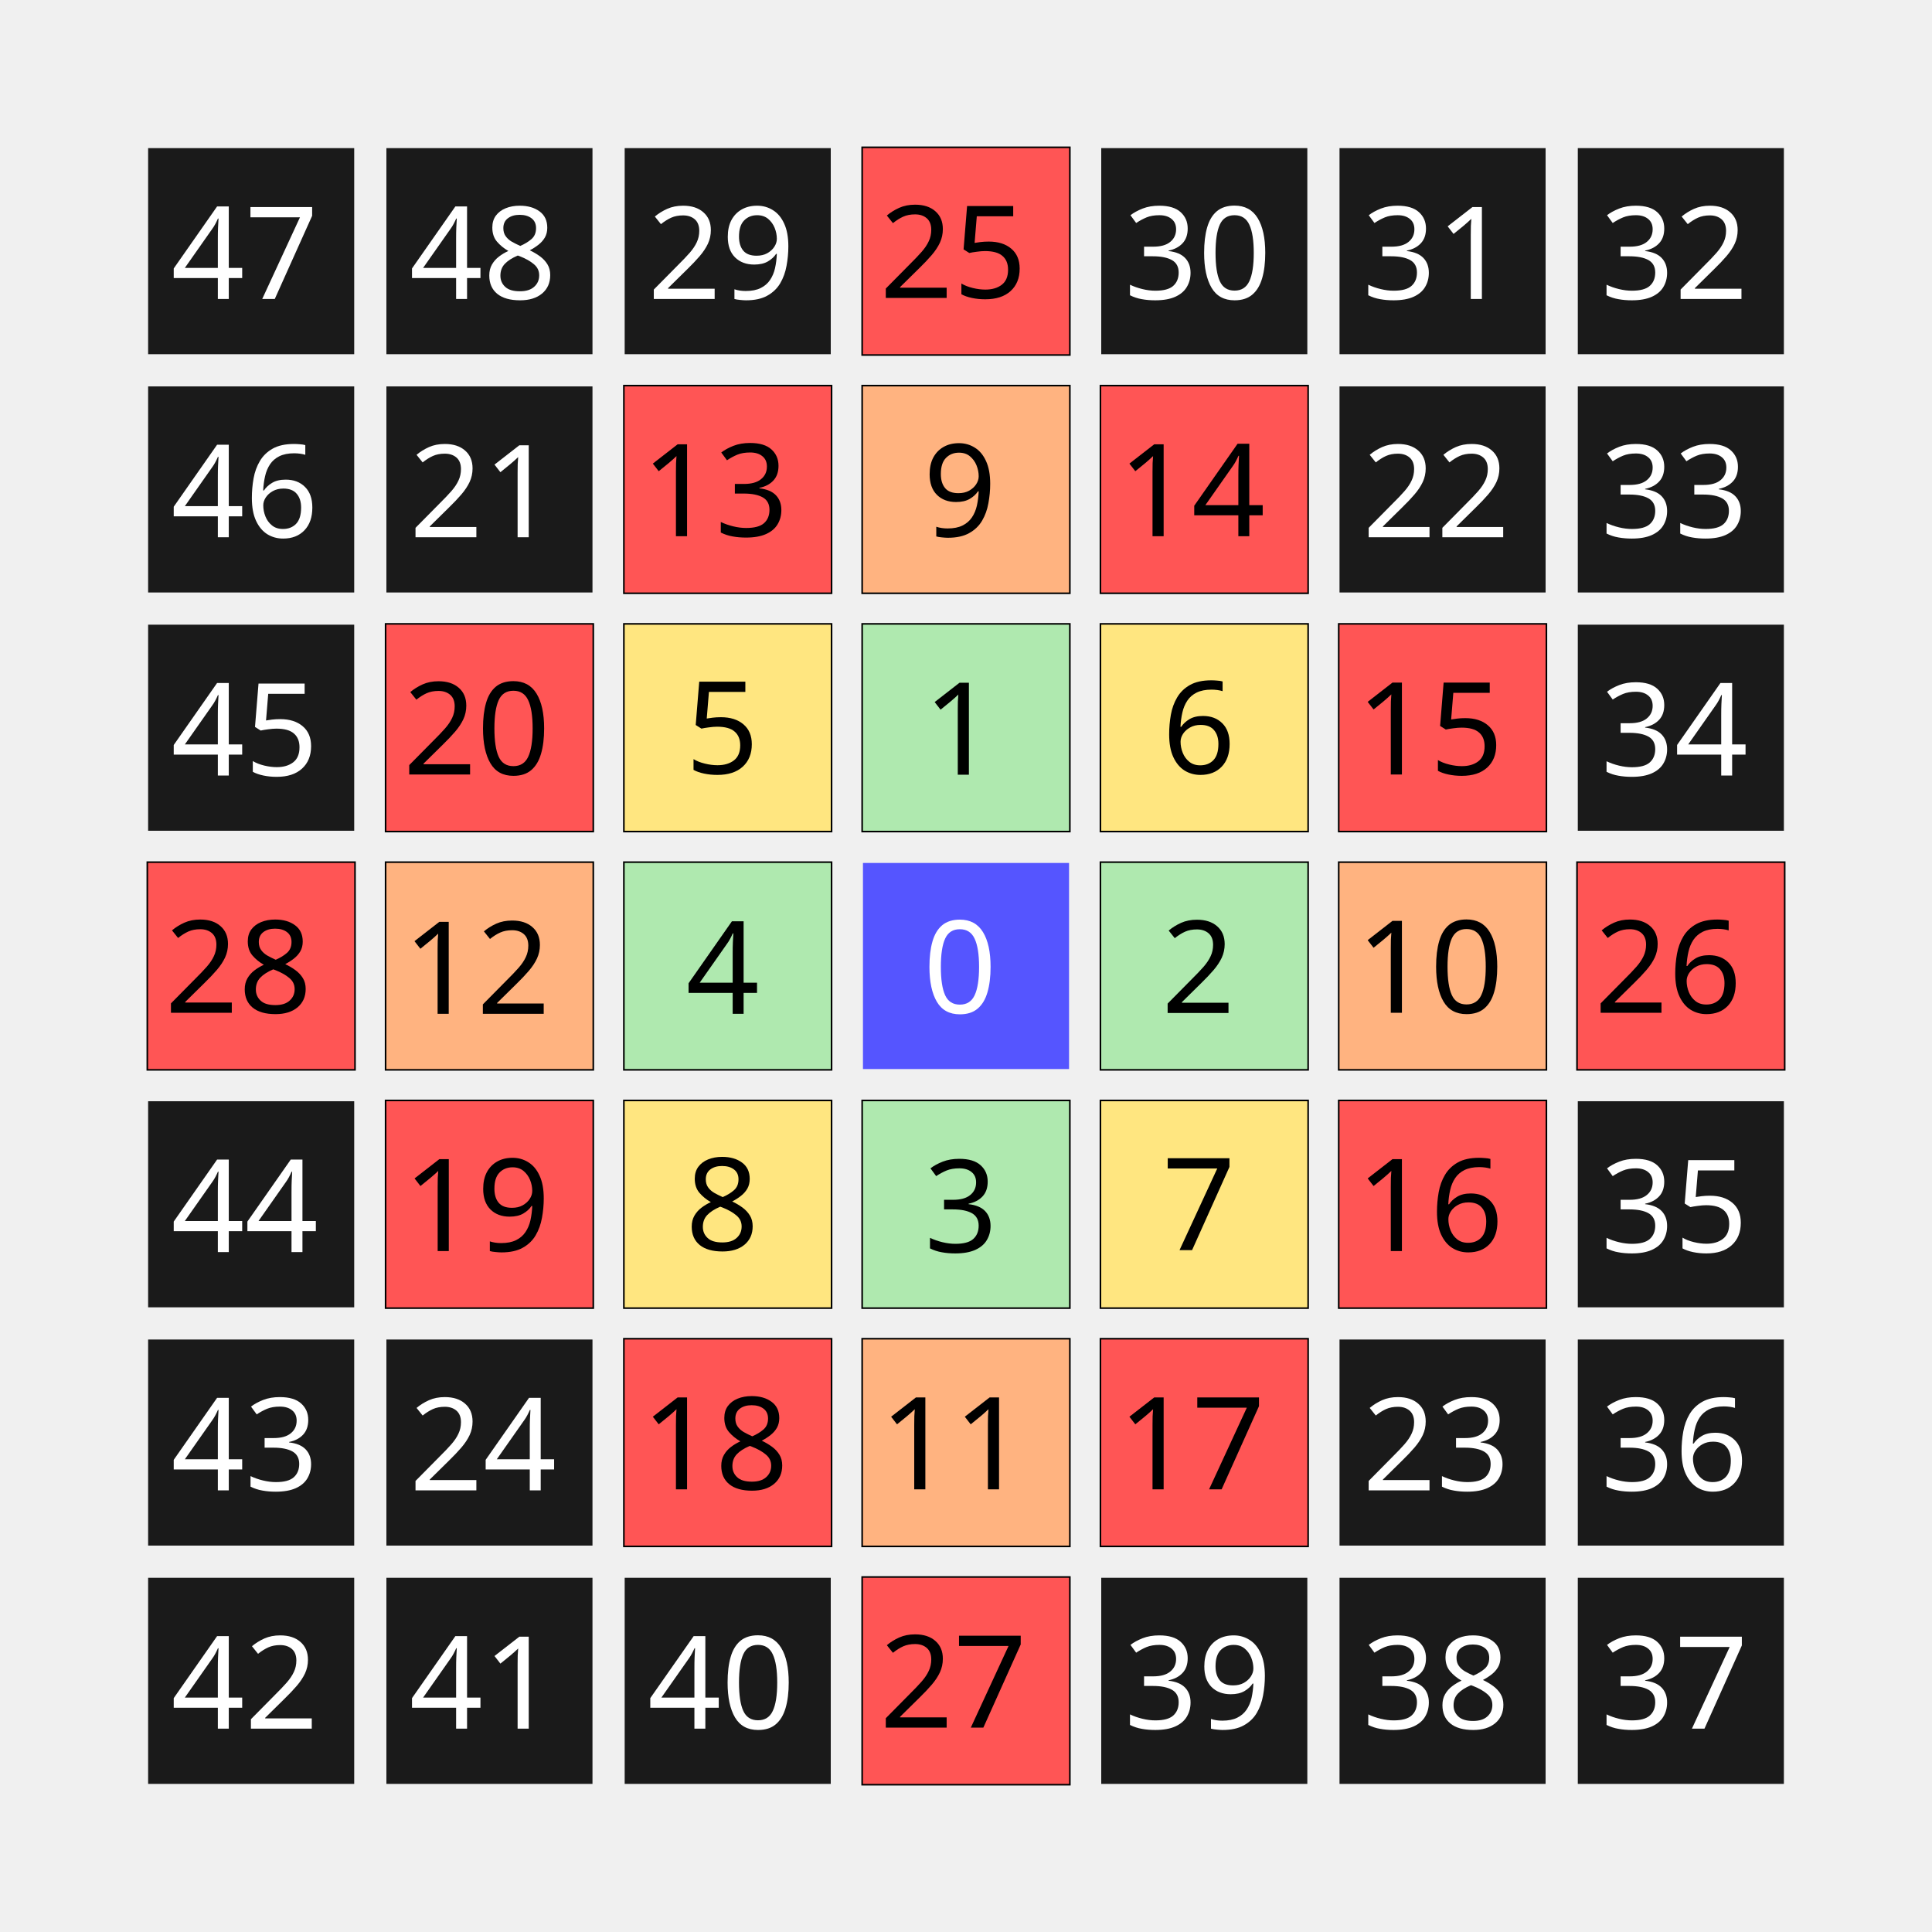
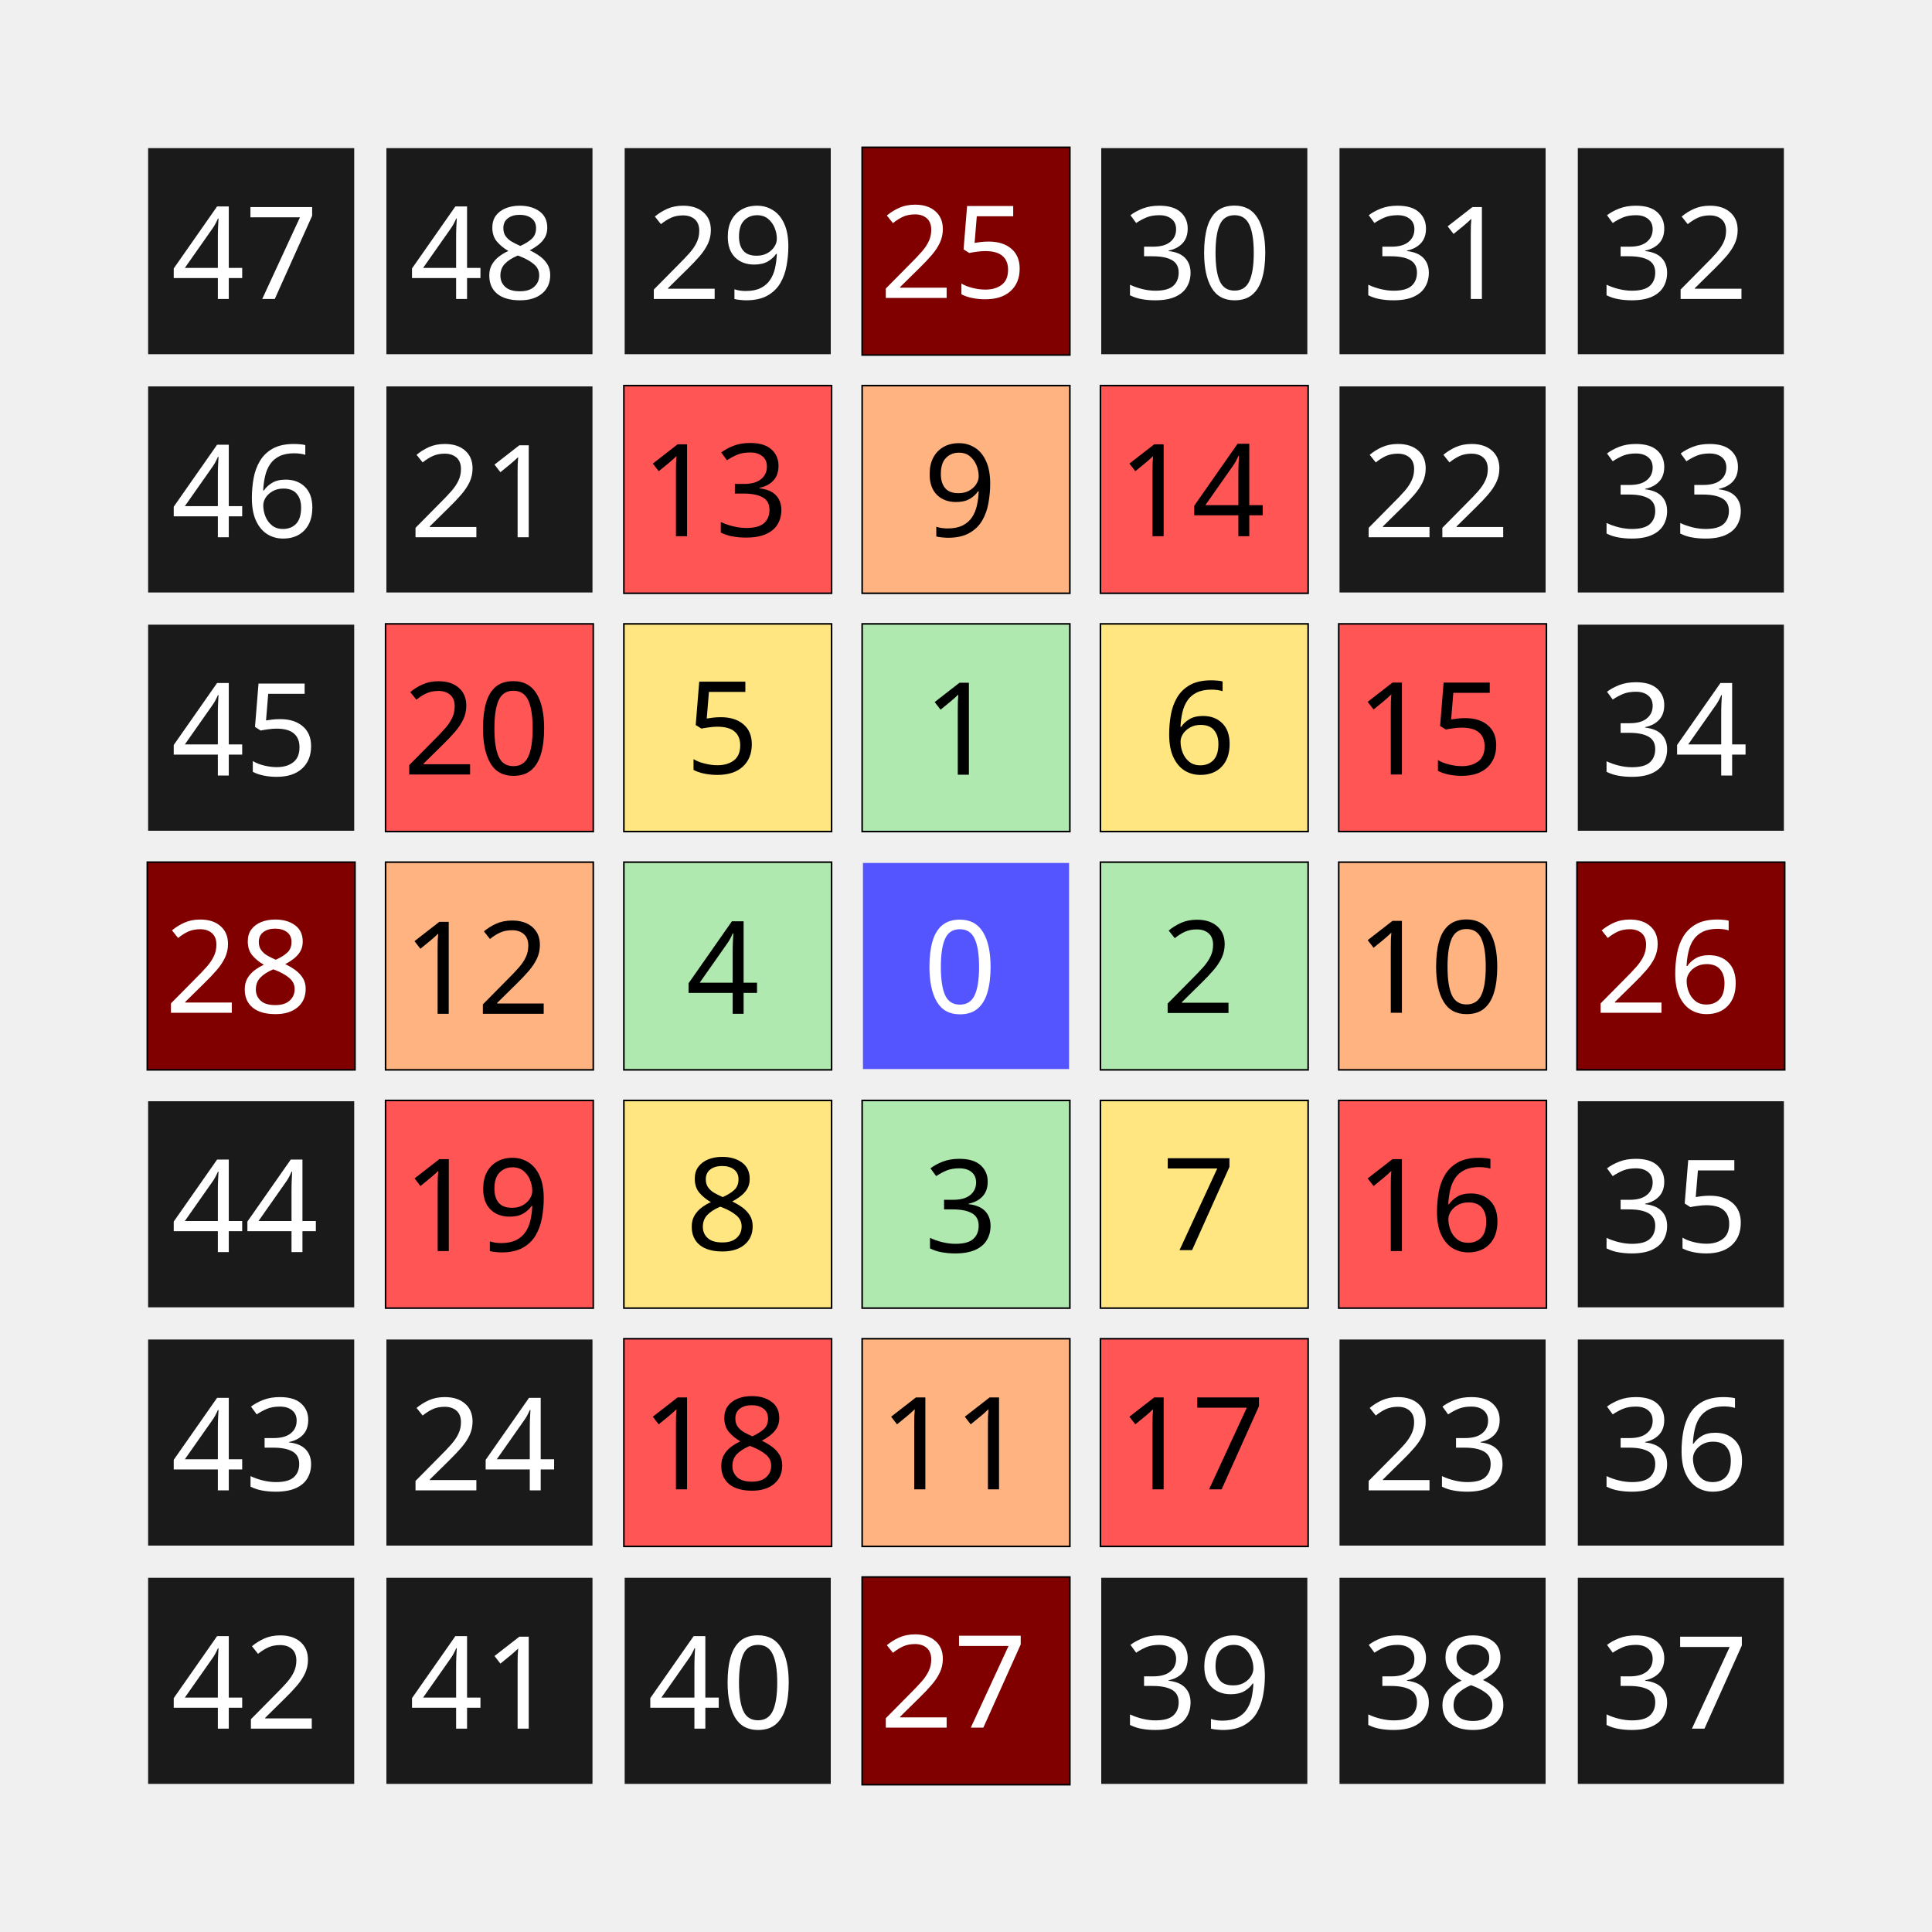
<svg xmlns="http://www.w3.org/2000/svg" width="1200" height="1200" viewBox="0 0 317.5 317.5" version="1.1" id="svg1578">
  <defs id="defs1575" />
  <g id="layer1">
    <rect style="fill:#5555ff;stroke-width:0.266;paint-order:stroke fill markers;stop-color:#000000" id="rect1661" width="33.867" height="33.867" x="141.817" y="141.817" />
    <rect style="fill:#afe9af;stroke:#000000;stroke-width:0.529;stroke-miterlimit:4;stroke-dasharray:none;stroke-opacity:1;paint-order:stroke fill markers;stop-color:#000000" id="rect1661-8" width="33.867" height="33.867" x="141.817" y="102.658" />
    <rect style="fill:#afe9af;stroke:#000000;stroke-width:0.529;stroke-miterlimit:4;stroke-dasharray:none;stroke-opacity:1;paint-order:stroke fill markers;stop-color:#000000" id="rect1661-8-1" width="33.867" height="33.867" x="180.975" y="141.817" />
    <rect style="fill:#afe9af;stroke:#000000;stroke-width:0.529;stroke-miterlimit:4;stroke-dasharray:none;stroke-opacity:1;paint-order:stroke fill markers;stop-color:#000000" id="rect1661-8-1-6" width="33.867" height="33.867" x="141.817" y="180.975" />
    <rect style="fill:#afe9af;stroke:#000000;stroke-width:0.529;stroke-miterlimit:4;stroke-dasharray:none;stroke-opacity:1;paint-order:stroke fill markers;stop-color:#000000" id="rect1661-8-1-6-7" width="33.867" height="33.867" x="102.658" y="141.817" />
    <rect style="fill:#ffe680;stroke:#000000;stroke-width:0.529;stroke-miterlimit:4;stroke-dasharray:none;stroke-opacity:1;paint-order:stroke fill markers;stop-color:#000000" id="rect1661-8-1-6-7-5" width="33.867" height="33.867" x="102.658" y="102.658" />
    <text xml:space="preserve" style="font-style:normal;font-weight:normal;font-size:21.167px;line-height:1.25;font-family:sans-serif;fill:#000000;fill-opacity:1;stroke:none;stroke-width:0.265" x="151.712" y="127.312" id="text4109">
      <tspan id="tspan4107" style="font-size:21.167px;stroke-width:0.265" x="151.712" y="127.312">1</tspan>
    </text>
    <text xml:space="preserve" style="font-style:normal;font-weight:normal;font-size:21.167px;line-height:1.25;font-family:sans-serif;fill:#ffffff;fill-opacity:1;stroke:none;stroke-width:0.265" x="151.712" y="166.47" id="text4109-22">
      <tspan id="tspan4107-46" style="font-size:21.167px;fill:#ffffff;stroke-width:0.265" x="151.712" y="166.47">0</tspan>
    </text>
    <rect style="fill:#1a1a1a;stroke-width:0.266;paint-order:stroke fill markers;stop-color:#000000" id="rect1661-4" width="33.867" height="33.867" x="63.5" y="63.5" />
    <text xml:space="preserve" style="font-style:normal;font-weight:normal;font-size:21.167px;line-height:1.25;font-family:sans-serif;fill:#ffffff;fill-opacity:1;stroke:none;stroke-width:0.265" x="67.271" y="88.288" id="text4109-22-8">
      <tspan id="tspan4107-46-9" style="font-size:21.167px;fill:#ffffff;stroke-width:0.265" x="67.271" y="88.288">21</tspan>
    </text>
    <rect style="fill:#1a1a1a;stroke-width:0.266;paint-order:stroke fill markers;stop-color:#000000" id="rect1661-4-9" width="33.867" height="33.867" x="102.658" y="24.342" />
    <text xml:space="preserve" style="font-style:normal;font-weight:normal;font-size:21.167px;line-height:1.25;font-family:sans-serif;fill:#ffffff;fill-opacity:1;stroke:none;stroke-width:0.265" x="106.43" y="49.13" id="text4109-22-8-0">
      <tspan id="tspan4107-46-9-09" style="font-size:21.167px;fill:#ffffff;stroke-width:0.265" x="106.43" y="49.13">29</tspan>
    </text>
    <rect style="fill:#1a1a1a;stroke-width:0.266;paint-order:stroke fill markers;stop-color:#000000" id="rect1661-4-3" width="33.867" height="33.867" x="220.133" y="63.5" />
    <text xml:space="preserve" style="font-style:normal;font-weight:normal;font-size:21.167px;line-height:1.25;font-family:sans-serif;fill:#ffffff;fill-opacity:1;stroke:none;stroke-width:0.265" x="223.905" y="88.288" id="text4109-22-8-4">
      <tspan id="tspan4107-46-9-0" style="font-size:21.167px;fill:#ffffff;stroke-width:0.265" x="223.905" y="88.288">22</tspan>
    </text>
    <rect style="fill:#1a1a1a;stroke-width:0.266;paint-order:stroke fill markers;stop-color:#000000" id="rect1661-4-3-0" width="33.867" height="33.867" x="180.975" y="24.342" />
    <text xml:space="preserve" style="font-style:normal;font-weight:normal;font-size:21.167px;line-height:1.25;font-family:sans-serif;fill:#ffffff;fill-opacity:1;stroke:none;stroke-width:0.265" x="184.746" y="49.13" id="text4109-22-8-4-8">
      <tspan id="tspan4107-46-9-0-7" style="font-size:21.167px;fill:#ffffff;stroke-width:0.265" x="184.746" y="49.13">30</tspan>
    </text>
    <rect style="fill:#1a1a1a;stroke-width:0.266;paint-order:stroke fill markers;stop-color:#000000" id="rect1661-4-3-0-7" width="33.867" height="33.867" x="220.133" y="24.342" />
    <text xml:space="preserve" style="font-style:normal;font-weight:normal;font-size:21.167px;line-height:1.25;font-family:sans-serif;fill:#ffffff;fill-opacity:1;stroke:none;stroke-width:0.265" x="223.905" y="49.13" id="text4109-22-8-4-8-9">
      <tspan id="tspan4107-46-9-0-7-4" style="font-size:21.167px;fill:#ffffff;stroke-width:0.265" x="223.905" y="49.13">31</tspan>
    </text>
    <rect style="fill:#1a1a1a;stroke-width:0.266;paint-order:stroke fill markers;stop-color:#000000" id="rect1661-4-3-0-7-7" width="33.867" height="33.867" x="259.292" y="24.342" />
    <text xml:space="preserve" style="font-style:normal;font-weight:normal;font-size:21.167px;line-height:1.25;font-family:sans-serif;fill:#ffffff;fill-opacity:1;stroke:none;stroke-width:0.265" x="263.063" y="49.13" id="text4109-22-8-4-8-9-7">
      <tspan id="tspan4107-46-9-0-7-4-0" style="font-size:21.167px;fill:#ffffff;stroke-width:0.265" x="263.063" y="49.13">32</tspan>
    </text>
    <rect style="fill:#1a1a1a;stroke-width:0.266;paint-order:stroke fill markers;stop-color:#000000" id="rect1661-4-3-7" width="33.867" height="33.867" x="220.133" y="220.133" />
    <text xml:space="preserve" style="font-style:normal;font-weight:normal;font-size:21.167px;line-height:1.25;font-family:sans-serif;fill:#ffffff;fill-opacity:1;stroke:none;stroke-width:0.265" x="223.905" y="244.921" id="text4109-22-8-4-9">
      <tspan id="tspan4107-46-9-0-2" style="font-size:21.167px;fill:#ffffff;stroke-width:0.265" x="223.905" y="244.921">23</tspan>
    </text>
    <rect style="fill:#1a1a1a;stroke-width:0.266;paint-order:stroke fill markers;stop-color:#000000" id="rect1661-4-3-7-6" width="33.867" height="33.867" x="63.5" y="220.133" />
    <text xml:space="preserve" style="font-style:normal;font-weight:normal;font-size:21.167px;line-height:1.25;font-family:sans-serif;fill:#ffffff;fill-opacity:1;stroke:none;stroke-width:0.265" x="67.271" y="244.921" id="text4109-22-8-4-9-0">
      <tspan id="tspan4107-46-9-0-2-6" style="font-size:21.167px;fill:#ffffff;stroke-width:0.265" x="67.271" y="244.921">24</tspan>
    </text>
    <rect style="fill:#ffb380;stroke:#000000;stroke-width:0.529;stroke-miterlimit:4;stroke-dasharray:none;stroke-opacity:1;paint-order:stroke fill markers;stop-color:#000000" id="rect1661-8-2" width="33.867" height="33.867" x="141.817" y="63.5" />
    <text xml:space="preserve" style="font-style:normal;font-weight:normal;font-size:21.167px;line-height:1.25;font-family:sans-serif;fill:#000000;fill-opacity:1;stroke:none;stroke-width:0.265" x="151.712" y="88.154" id="text4109-2">
      <tspan id="tspan4107-4" style="font-size:21.167px;stroke-width:0.265" x="151.712" y="88.154">9</tspan>
    </text>
    <rect style="fill:#ffb380;stroke:#000000;stroke-width:0.529;stroke-miterlimit:4;stroke-dasharray:none;stroke-opacity:1;paint-order:stroke fill markers;stop-color:#000000" id="rect1661-8-2-9" width="33.867" height="33.867" x="220.133" y="141.817" />
    <text xml:space="preserve" style="font-style:normal;font-weight:normal;font-size:21.167px;line-height:1.25;font-family:sans-serif;fill:#000000;fill-opacity:1;stroke:none;stroke-width:0.265" x="222.871" y="166.439" id="text4109-2-9">
      <tspan id="tspan4107-4-8" style="font-size:21.167px;stroke-width:0.265" x="222.871" y="166.439">10</tspan>
    </text>
    <rect style="fill:#ffb380;stroke:#000000;stroke-width:0.529;stroke-miterlimit:4;stroke-dasharray:none;stroke-opacity:1;paint-order:stroke fill markers;stop-color:#000000" id="rect1661-8-2-9-3" width="33.867" height="33.867" x="141.817" y="220.133" />
    <text xml:space="preserve" style="font-style:normal;font-weight:normal;font-size:21.167px;line-height:1.25;font-family:sans-serif;fill:#000000;fill-opacity:1;stroke:none;stroke-width:0.265" x="144.554" y="244.756" id="text4109-2-9-6">
      <tspan id="tspan4107-4-8-8" style="font-size:21.167px;stroke-width:0.265" x="144.554" y="244.756">11</tspan>
    </text>
    <text xml:space="preserve" style="font-style:normal;font-weight:normal;font-size:21.167px;line-height:1.25;font-family:sans-serif;fill:#000000;fill-opacity:1;stroke:none;stroke-width:0.265" x="112.646" y="127.126" id="text4109-6">
      <tspan id="tspan4107-2" style="font-size:21.167px;stroke-width:0.265" x="112.646" y="127.126">5</tspan>
    </text>
    <rect style="fill:#ffe680;stroke:#000000;stroke-width:0.529;stroke-miterlimit:4;stroke-dasharray:none;stroke-opacity:1;paint-order:stroke fill markers;stop-color:#000000" id="rect1661-8-1-6-7-5-4" width="33.867" height="33.867" x="180.975" y="102.658" />
    <text xml:space="preserve" style="font-style:normal;font-weight:normal;font-size:21.167px;line-height:1.25;font-family:sans-serif;fill:#000000;fill-opacity:1;stroke:none;stroke-width:0.265" x="190.963" y="127.126" id="text4109-6-3">
      <tspan id="tspan4107-2-6" style="font-size:21.167px;stroke-width:0.265" x="190.963" y="127.126">6</tspan>
    </text>
    <text xml:space="preserve" style="font-style:normal;font-weight:normal;font-size:21.167px;line-height:1.25;font-family:sans-serif;fill:#000000;fill-opacity:1;stroke:none;stroke-width:0.265" x="190.87" y="166.47" id="text4109-0">
      <tspan id="tspan4107-7" style="font-size:21.167px;stroke-width:0.265" x="190.87" y="166.47">2</tspan>
    </text>
    <text xml:space="preserve" style="font-style:normal;font-weight:normal;font-size:21.167px;line-height:1.25;font-family:sans-serif;fill:#000000;fill-opacity:1;stroke:none;stroke-width:0.265" x="151.877" y="205.763" id="text4109-0-3">
      <tspan id="tspan4107-7-5" style="font-size:21.167px;stroke-width:0.265" x="151.877" y="205.763">3</tspan>
    </text>
    <text xml:space="preserve" style="font-style:normal;font-weight:normal;font-size:21.167px;line-height:1.25;font-family:sans-serif;fill:#000000;fill-opacity:1;stroke:none;stroke-width:0.265" x="112.719" y="166.605" id="text4109-0-2">
      <tspan id="tspan4107-7-3" style="font-size:21.167px;stroke-width:0.265" x="112.719" y="166.605">4</tspan>
    </text>
    <rect style="fill:#ffe680;stroke:#000000;stroke-width:0.529;stroke-miterlimit:4;stroke-dasharray:none;stroke-opacity:1;paint-order:stroke fill markers;stop-color:#000000" id="rect1661-8-1-6-7-5-8" width="33.867" height="33.867" x="180.975" y="180.975" />
    <text xml:space="preserve" style="font-style:normal;font-weight:normal;font-size:21.167px;line-height:1.25;font-family:sans-serif;fill:#000000;fill-opacity:1;stroke:none;stroke-width:0.265" x="190.963" y="205.443" id="text4109-6-6">
      <tspan id="tspan4107-2-5" style="font-size:21.167px;stroke-width:0.265" x="190.963" y="205.443">7</tspan>
    </text>
    <rect style="fill:#ffe680;stroke:#000000;stroke-width:0.529;stroke-miterlimit:4;stroke-dasharray:none;stroke-opacity:1;paint-order:stroke fill markers;stop-color:#000000" id="rect1661-8-1-6-7-5-8-7" width="33.867" height="33.867" x="102.658" y="180.975" />
    <text xml:space="preserve" style="font-style:normal;font-weight:normal;font-size:21.167px;line-height:1.25;font-family:sans-serif;fill:#000000;fill-opacity:1;stroke:none;stroke-width:0.265" x="112.646" y="205.443" id="text4109-6-6-6">
      <tspan id="tspan4107-2-5-2" style="font-size:21.167px;stroke-width:0.265" x="112.646" y="205.443">8</tspan>
    </text>
    <rect style="fill:#ffb380;stroke:#000000;stroke-width:0.529;stroke-miterlimit:4;stroke-dasharray:none;stroke-opacity:1;paint-order:stroke fill markers;stop-color:#000000" id="rect1661-8-2-9-8" width="33.867" height="33.867" x="63.5" y="141.817" />
    <rect style="fill:#ff5555;fill-opacity:1;stroke:#000000;stroke-width:0.529;stroke-miterlimit:4;stroke-dasharray:none;stroke-opacity:1;paint-order:stroke fill markers;stop-color:#000000" id="rect1661-8-2-9-2" width="33.867" height="33.867" x="102.658" y="63.5" />
    <text xml:space="preserve" style="font-style:normal;font-weight:normal;font-size:21.167px;line-height:1.25;font-family:sans-serif;fill:#000000;fill-opacity:1;stroke:none;stroke-width:0.265" x="105.396" y="88.123" id="text4109-2-9-1">
      <tspan id="tspan4107-4-8-1" style="font-size:21.167px;stroke-width:0.265" x="105.396" y="88.123">13</tspan>
    </text>
    <rect style="fill:#ff5555;fill-opacity:1;stroke:#000000;stroke-width:0.529;stroke-miterlimit:4;stroke-dasharray:none;stroke-opacity:1;paint-order:stroke fill markers;stop-color:#000000" id="rect1661-8-2-9-2-4" width="33.867" height="33.867" x="180.975" y="63.5" />
    <text xml:space="preserve" style="font-style:normal;font-weight:normal;font-size:21.167px;line-height:1.25;font-family:sans-serif;fill:#000000;fill-opacity:1;stroke:none;stroke-width:0.265" x="183.713" y="88.123" id="text4109-2-9-1-5">
      <tspan id="tspan4107-4-8-1-8" style="font-size:21.167px;stroke-width:0.265" x="183.713" y="88.123">14</tspan>
    </text>
    <text xml:space="preserve" style="font-style:normal;font-weight:normal;font-size:21.167px;line-height:1.25;font-family:sans-serif;fill:#000000;fill-opacity:1;stroke:none;stroke-width:0.265" x="66.227" y="166.605" id="text4109-2-9-0">
      <tspan id="tspan4107-4-8-6" style="font-size:21.167px;stroke-width:0.265" x="66.227" y="166.605">12</tspan>
    </text>
    <rect style="fill:#ff5555;fill-opacity:1;stroke:#000000;stroke-width:0.529;stroke-miterlimit:4;stroke-dasharray:none;stroke-opacity:1;paint-order:stroke fill markers;stop-color:#000000" id="rect1661-8-2-9-2-7" width="33.867" height="33.867" x="220.133" y="102.658" />
    <text xml:space="preserve" style="font-style:normal;font-weight:normal;font-size:21.167px;line-height:1.25;font-family:sans-serif;fill:#000000;fill-opacity:1;stroke:none;stroke-width:0.265" x="222.871" y="127.281" id="text4109-2-9-1-2">
      <tspan id="tspan4107-4-8-1-9" style="font-size:21.167px;stroke-width:0.265" x="222.871" y="127.281">15</tspan>
    </text>
-     <rect style="fill:#ff5555;fill-opacity:1;stroke:#000000;stroke-width:0.529;stroke-miterlimit:4;stroke-dasharray:none;stroke-opacity:1;paint-order:stroke fill markers;stop-color:#000000" id="rect1661-8-2-9-2-7-40" width="33.867" height="33.867" x="141.817" y="24.342" />
-     <text xml:space="preserve" style="font-style:normal;font-weight:normal;font-size:21.167px;line-height:1.25;font-family:sans-serif;fill:#000000;fill-opacity:1;stroke:none;stroke-width:0.265" x="144.554" y="48.964" id="text4109-2-9-1-2-8">
-       <tspan id="tspan4107-4-8-1-9-22" style="font-size:21.167px;stroke-width:0.265" x="144.554" y="48.964">25</tspan>
-     </text>
-     <rect style="fill:#ff5555;fill-opacity:1;stroke:#000000;stroke-width:0.529;stroke-miterlimit:4;stroke-dasharray:none;stroke-opacity:1;paint-order:stroke fill markers;stop-color:#000000" id="rect1661-8-2-9-2-7-40-3" width="33.867" height="33.867" x="259.292" y="141.817" />
-     <text xml:space="preserve" style="font-style:normal;font-weight:normal;font-size:21.167px;line-height:1.25;font-family:sans-serif;fill:#000000;fill-opacity:1;stroke:none;stroke-width:0.265" x="262.029" y="166.439" id="text4109-2-9-1-2-8-3">
-       <tspan id="tspan4107-4-8-1-9-22-2" style="font-size:21.167px;stroke-width:0.265" x="262.029" y="166.439">26</tspan>
+     <rect style="fill:#800000;fill-opacity:1;stroke:#000000;stroke-width:0.529;stroke-miterlimit:4;stroke-dasharray:none;stroke-opacity:1;paint-order:stroke fill markers;stop-color:#000000" id="rect1661-8-2-9-2-7-40" width="33.867" height="33.867" x="141.817" y="24.342" />
+     <text xml:space="preserve" style="font-style:normal;font-weight:normal;font-size:21.167px;line-height:1.25;font-family:sans-serif;fill:#ffffff;fill-opacity:1;stroke:none;stroke-width:0.265" x="144.554" y="48.964" id="text4109-2-9-1-2-8">
+       <tspan id="tspan4107-4-8-1-9-22" style="font-size:21.167px;stroke-width:0.265;fill:#ffffff" x="144.554" y="48.964">25</tspan>
+     </text>
+     <rect style="fill:#800000;fill-opacity:1;stroke:#000000;stroke-width:0.529;stroke-miterlimit:4;stroke-dasharray:none;stroke-opacity:1;paint-order:stroke fill markers;stop-color:#000000" id="rect1661-8-2-9-2-7-40-3" width="33.867" height="33.867" x="259.292" y="141.817" />
+     <text xml:space="preserve" style="font-style:normal;font-weight:normal;font-size:21.167px;line-height:1.25;font-family:sans-serif;fill:#ffffff;fill-opacity:1;stroke:none;stroke-width:0.265" x="262.029" y="166.439" id="text4109-2-9-1-2-8-3">
+       <tspan id="tspan4107-4-8-1-9-22-2" style="font-size:21.167px;stroke-width:0.265;fill:#ffffff" x="262.029" y="166.439">26</tspan>
    </text>
    <rect style="fill:#ff5555;fill-opacity:1;stroke:#000000;stroke-width:0.529;stroke-miterlimit:4;stroke-dasharray:none;stroke-opacity:1;paint-order:stroke fill markers;stop-color:#000000" id="rect1661-8-2-9-2-7-0" width="33.867" height="33.867" x="220.133" y="180.975" />
    <text xml:space="preserve" style="font-style:normal;font-weight:normal;font-size:21.167px;line-height:1.25;font-family:sans-serif;fill:#000000;fill-opacity:1;stroke:none;stroke-width:0.265" x="222.871" y="205.598" id="text4109-2-9-1-2-1">
      <tspan id="tspan4107-4-8-1-9-2" style="font-size:21.167px;stroke-width:0.265" x="222.871" y="205.598">16</tspan>
    </text>
    <rect style="fill:#ff5555;fill-opacity:1;stroke:#000000;stroke-width:0.529;stroke-miterlimit:4;stroke-dasharray:none;stroke-opacity:1;paint-order:stroke fill markers;stop-color:#000000" id="rect1661-8-2-9-2-7-9" width="33.867" height="33.867" x="180.975" y="220.133" />
    <text xml:space="preserve" style="font-style:normal;font-weight:normal;font-size:21.167px;line-height:1.25;font-family:sans-serif;fill:#000000;fill-opacity:1;stroke:none;stroke-width:0.265" x="183.713" y="244.756" id="text4109-2-9-1-2-9">
      <tspan id="tspan4107-4-8-1-9-6" style="font-size:21.167px;stroke-width:0.265" x="183.713" y="244.756">17</tspan>
    </text>
    <rect style="fill:#ff5555;fill-opacity:1;stroke:#000000;stroke-width:0.529;stroke-miterlimit:4;stroke-dasharray:none;stroke-opacity:1;paint-order:stroke fill markers;stop-color:#000000" id="rect1661-8-2-9-2-7-4" width="33.867" height="33.867" x="102.658" y="220.133" />
    <text xml:space="preserve" style="font-style:normal;font-weight:normal;font-size:21.167px;line-height:1.25;font-family:sans-serif;fill:#000000;fill-opacity:1;stroke:none;stroke-width:0.265" x="105.396" y="244.756" id="text4109-2-9-1-2-4">
      <tspan id="tspan4107-4-8-1-9-61" style="font-size:21.167px;stroke-width:0.265" x="105.396" y="244.756">18</tspan>
    </text>
    <rect style="fill:#ff5555;fill-opacity:1;stroke:#000000;stroke-width:0.529;stroke-miterlimit:4;stroke-dasharray:none;stroke-opacity:1;paint-order:stroke fill markers;stop-color:#000000" id="rect1661-8-2-9-2-7-3" width="33.867" height="33.867" x="63.5" y="180.975" />
    <text xml:space="preserve" style="font-style:normal;font-weight:normal;font-size:21.167px;line-height:1.25;font-family:sans-serif;fill:#000000;fill-opacity:1;stroke:none;stroke-width:0.265" x="66.238" y="205.598" id="text4109-2-9-1-2-5">
      <tspan id="tspan4107-4-8-1-9-9" style="font-size:21.167px;stroke-width:0.265" x="66.238" y="205.598">19</tspan>
    </text>
    <rect style="fill:#ff5555;fill-opacity:1;stroke:#000000;stroke-width:0.529;stroke-miterlimit:4;stroke-dasharray:none;stroke-opacity:1;paint-order:stroke fill markers;stop-color:#000000" id="rect1661-8-2-9-2-7-39" width="33.867" height="33.867" x="63.5" y="102.658" />
    <text xml:space="preserve" style="font-style:normal;font-weight:normal;font-size:21.167px;line-height:1.25;font-family:sans-serif;fill:#000000;fill-opacity:1;stroke:none;stroke-width:0.265" x="66.238" y="127.281" id="text4109-2-9-1-2-7">
      <tspan id="tspan4107-4-8-1-9-25" style="font-size:21.167px;stroke-width:0.265" x="66.238" y="127.281">20</tspan>
    </text>
-     <rect style="fill:#ff5555;fill-opacity:1;stroke:#000000;stroke-width:0.529;stroke-miterlimit:4;stroke-dasharray:none;stroke-opacity:1;paint-order:stroke fill markers;stop-color:#000000" id="rect1661-8-2-9-2-7-40-8" width="33.867" height="33.867" x="141.817" y="259.292" />
-     <text xml:space="preserve" style="font-style:normal;font-weight:normal;font-size:21.167px;line-height:1.25;font-family:sans-serif;fill:#000000;fill-opacity:1;stroke:none;stroke-width:0.265" x="144.554" y="283.914" id="text4109-2-9-1-2-8-6">
-       <tspan id="tspan4107-4-8-1-9-22-5" style="font-size:21.167px;stroke-width:0.265" x="144.554" y="283.914">27</tspan>
-     </text>
-     <rect style="fill:#ff5555;fill-opacity:1;stroke:#000000;stroke-width:0.529;stroke-miterlimit:4;stroke-dasharray:none;stroke-opacity:1;paint-order:stroke fill markers;stop-color:#000000" id="rect1661-8-2-9-2-7-40-8-8" width="33.867" height="33.867" x="24.342" y="141.817" />
-     <text xml:space="preserve" style="font-style:normal;font-weight:normal;font-size:21.167px;line-height:1.25;font-family:sans-serif;fill:#000000;fill-opacity:1;stroke:none;stroke-width:0.265" x="27.079" y="166.439" id="text4109-2-9-1-2-8-6-1">
-       <tspan id="tspan4107-4-8-1-9-22-5-5" style="font-size:21.167px;stroke-width:0.265" x="27.079" y="166.439">28</tspan>
+     <rect style="fill:#800000;fill-opacity:1;stroke:#000000;stroke-width:0.529;stroke-miterlimit:4;stroke-dasharray:none;stroke-opacity:1;paint-order:stroke fill markers;stop-color:#000000" id="rect1661-8-2-9-2-7-40-8" width="33.867" height="33.867" x="141.817" y="259.292" />
+     <text xml:space="preserve" style="font-style:normal;font-weight:normal;font-size:21.167px;line-height:1.25;font-family:sans-serif;fill:#ffffff;fill-opacity:1;stroke:none;stroke-width:0.265" x="144.554" y="283.914" id="text4109-2-9-1-2-8-6">
+       <tspan id="tspan4107-4-8-1-9-22-5" style="font-size:21.167px;stroke-width:0.265;fill:#ffffff" x="144.554" y="283.914">27</tspan>
+     </text>
+     <rect style="fill:#800000;fill-opacity:1;stroke:#000000;stroke-width:0.529;stroke-miterlimit:4;stroke-dasharray:none;stroke-opacity:1;paint-order:stroke fill markers;stop-color:#000000" id="rect1661-8-2-9-2-7-40-8-8" width="33.867" height="33.867" x="24.342" y="141.817" />
+     <text xml:space="preserve" style="font-style:normal;font-weight:normal;font-size:21.167px;line-height:1.25;font-family:sans-serif;fill:#ffffff;fill-opacity:1;stroke:none;stroke-width:0.265" x="27.079" y="166.439" id="text4109-2-9-1-2-8-6-1">
+       <tspan id="tspan4107-4-8-1-9-22-5-5" style="font-size:21.167px;stroke-width:0.265;fill:#ffffff" x="27.079" y="166.439">28</tspan>
    </text>
    <rect style="fill:#1a1a1a;stroke-width:0.266;paint-order:stroke fill markers;stop-color:#000000" id="rect1661-4-3-0-7-3" width="33.867" height="33.867" x="259.292" y="63.5" />
    <text xml:space="preserve" style="font-style:normal;font-weight:normal;font-size:21.167px;line-height:1.25;font-family:sans-serif;fill:#ffffff;fill-opacity:1;stroke:none;stroke-width:0.265" x="263.063" y="88.288" id="text4109-22-8-4-8-9-2">
      <tspan id="tspan4107-46-9-0-7-4-6" style="font-size:21.167px;fill:#ffffff;stroke-width:0.265" x="263.063" y="88.288">33</tspan>
    </text>
    <rect style="fill:#1a1a1a;stroke-width:0.266;paint-order:stroke fill markers;stop-color:#000000" id="rect1661-4-3-0-7-3-6" width="33.867" height="33.867" x="259.292" y="102.658" />
    <text xml:space="preserve" style="font-style:normal;font-weight:normal;font-size:21.167px;line-height:1.25;font-family:sans-serif;fill:#ffffff;fill-opacity:1;stroke:none;stroke-width:0.265" x="263.063" y="127.446" id="text4109-22-8-4-8-9-2-7">
      <tspan id="tspan4107-46-9-0-7-4-6-6" style="font-size:21.167px;fill:#ffffff;stroke-width:0.265" x="263.063" y="127.446">34</tspan>
    </text>
    <rect style="fill:#1a1a1a;stroke-width:0.266;paint-order:stroke fill markers;stop-color:#000000" id="rect1661-4-3-0-7-3-6-9" width="33.867" height="33.867" x="259.292" y="180.975" />
    <text xml:space="preserve" style="font-style:normal;font-weight:normal;font-size:21.167px;line-height:1.25;font-family:sans-serif;fill:#ffffff;fill-opacity:1;stroke:none;stroke-width:0.265" x="263.063" y="205.763" id="text4109-22-8-4-8-9-2-7-0">
      <tspan id="tspan4107-46-9-0-7-4-6-6-8" style="font-size:21.167px;fill:#ffffff;stroke-width:0.265" x="263.063" y="205.763">35</tspan>
    </text>
    <rect style="fill:#1a1a1a;stroke-width:0.266;paint-order:stroke fill markers;stop-color:#000000" id="rect1661-4-3-0-7-3-6-9-2" width="33.867" height="33.867" x="259.292" y="220.133" />
    <text xml:space="preserve" style="font-style:normal;font-weight:normal;font-size:21.167px;line-height:1.25;font-family:sans-serif;fill:#ffffff;fill-opacity:1;stroke:none;stroke-width:0.265" x="263.063" y="244.921" id="text4109-22-8-4-8-9-2-7-0-7">
      <tspan id="tspan4107-46-9-0-7-4-6-6-8-9" style="font-size:21.167px;fill:#ffffff;stroke-width:0.265" x="263.063" y="244.921">36</tspan>
    </text>
    <rect style="fill:#1a1a1a;stroke-width:0.266;paint-order:stroke fill markers;stop-color:#000000" id="rect1661-4-3-0-7-3-6-9-1" width="33.867" height="33.867" x="259.292" y="259.292" />
    <text xml:space="preserve" style="font-style:normal;font-weight:normal;font-size:21.167px;line-height:1.25;font-family:sans-serif;fill:#ffffff;fill-opacity:1;stroke:none;stroke-width:0.265" x="263.063" y="284.08" id="text4109-22-8-4-8-9-2-7-0-2">
      <tspan id="tspan4107-46-9-0-7-4-6-6-8-5" style="font-size:21.167px;fill:#ffffff;stroke-width:0.265" x="263.063" y="284.08">37</tspan>
    </text>
    <rect style="fill:#1a1a1a;stroke-width:0.266;paint-order:stroke fill markers;stop-color:#000000" id="rect1661-4-3-0-7-3-6-9-1-0" width="33.867" height="33.867" x="220.133" y="259.292" />
    <text xml:space="preserve" style="font-style:normal;font-weight:normal;font-size:21.167px;line-height:1.25;font-family:sans-serif;fill:#ffffff;fill-opacity:1;stroke:none;stroke-width:0.265" x="223.905" y="284.08" id="text4109-22-8-4-8-9-2-7-0-2-0">
      <tspan id="tspan4107-46-9-0-7-4-6-6-8-5-9" style="font-size:21.167px;fill:#ffffff;stroke-width:0.265" x="223.905" y="284.08">38</tspan>
    </text>
    <rect style="fill:#1a1a1a;stroke-width:0.266;paint-order:stroke fill markers;stop-color:#000000" id="rect1661-4-3-0-7-3-6-9-1-6" width="33.867" height="33.867" x="180.975" y="259.292" />
    <text xml:space="preserve" style="font-style:normal;font-weight:normal;font-size:21.167px;line-height:1.25;font-family:sans-serif;fill:#ffffff;fill-opacity:1;stroke:none;stroke-width:0.265" x="184.746" y="284.08" id="text4109-22-8-4-8-9-2-7-0-2-7">
      <tspan id="tspan4107-46-9-0-7-4-6-6-8-5-3" style="font-size:21.167px;fill:#ffffff;stroke-width:0.265" x="184.746" y="284.08">39</tspan>
    </text>
    <rect style="fill:#1a1a1a;stroke-width:0.266;paint-order:stroke fill markers;stop-color:#000000" id="rect1661-4-3-0-7-3-6-9-1-09" width="33.867" height="33.867" x="102.658" y="259.292" />
    <text xml:space="preserve" style="font-style:normal;font-weight:normal;font-size:21.167px;line-height:1.25;font-family:sans-serif;fill:#ffffff;fill-opacity:1;stroke:none;stroke-width:0.265" x="106.43" y="284.08" id="text4109-22-8-4-8-9-2-7-0-2-8">
      <tspan id="tspan4107-46-9-0-7-4-6-6-8-5-8" style="font-size:21.167px;fill:#ffffff;stroke-width:0.265" x="106.43" y="284.08">40</tspan>
    </text>
    <rect style="fill:#1a1a1a;stroke-width:0.266;paint-order:stroke fill markers;stop-color:#000000" id="rect1661-4-3-0-7-3-6-9-1-09-2" width="33.867" height="33.867" x="24.342" y="220.133" />
    <text xml:space="preserve" style="font-style:normal;font-weight:normal;font-size:21.167px;line-height:1.25;font-family:sans-serif;fill:#ffffff;fill-opacity:1;stroke:none;stroke-width:0.265" x="28.113" y="244.921" id="text4109-22-8-4-8-9-2-7-0-2-8-8">
      <tspan id="tspan4107-46-9-0-7-4-6-6-8-5-8-9" style="font-size:21.167px;fill:#ffffff;stroke-width:0.265" x="28.113" y="244.921">43</tspan>
    </text>
    <rect style="fill:#1a1a1a;stroke-width:0.266;paint-order:stroke fill markers;stop-color:#000000" id="rect1661-4-3-0-7-3-6-9-1-09-2-4" width="33.867" height="33.867" x="24.342" y="180.975" />
    <text xml:space="preserve" style="font-style:normal;font-weight:normal;font-size:21.167px;line-height:1.25;font-family:sans-serif;fill:#ffffff;fill-opacity:1;stroke:none;stroke-width:0.265" x="28.113" y="205.763" id="text4109-22-8-4-8-9-2-7-0-2-8-8-3">
      <tspan id="tspan4107-46-9-0-7-4-6-6-8-5-8-9-4" style="font-size:21.167px;fill:#ffffff;stroke-width:0.265" x="28.113" y="205.763">44</tspan>
    </text>
    <rect style="fill:#1a1a1a;stroke-width:0.266;paint-order:stroke fill markers;stop-color:#000000" id="rect1661-4-3-0-7-3-6-9-1-61" width="33.867" height="33.867" x="63.5" y="259.292" />
    <text xml:space="preserve" style="font-style:normal;font-weight:normal;font-size:21.167px;line-height:1.25;font-family:sans-serif;fill:#ffffff;fill-opacity:1;stroke:none;stroke-width:0.265" x="67.271" y="284.08" id="text4109-22-8-4-8-9-2-7-0-2-83">
      <tspan id="tspan4107-46-9-0-7-4-6-6-8-5-89" style="font-size:21.167px;fill:#ffffff;stroke-width:0.265" x="67.271" y="284.08">41</tspan>
    </text>
    <rect style="fill:#1a1a1a;stroke-width:0.266;paint-order:stroke fill markers;stop-color:#000000" id="rect1661-4-3-0-7-3-6-9-1-67" width="33.867" height="33.867" x="24.342" y="259.292" />
    <text xml:space="preserve" style="font-style:normal;font-weight:normal;font-size:21.167px;line-height:1.25;font-family:sans-serif;fill:#ffffff;fill-opacity:1;stroke:none;stroke-width:0.265" x="28.113" y="284.08" id="text4109-22-8-4-8-9-2-7-0-2-1">
      <tspan id="tspan4107-46-9-0-7-4-6-6-8-5-38" style="font-size:21.167px;fill:#ffffff;stroke-width:0.265" x="28.113" y="284.08">42</tspan>
    </text>
    <rect style="fill:#1a1a1a;stroke-width:0.266;paint-order:stroke fill markers;stop-color:#000000" id="rect1661-4-3-0-7-3-6-9-1-09-2-1" width="33.867" height="33.867" x="24.342" y="102.658" />
    <text xml:space="preserve" style="font-style:normal;font-weight:normal;font-size:21.167px;line-height:1.25;font-family:sans-serif;fill:#ffffff;fill-opacity:1;stroke:none;stroke-width:0.265" x="28.113" y="127.446" id="text4109-22-8-4-8-9-2-7-0-2-8-8-7">
      <tspan id="tspan4107-46-9-0-7-4-6-6-8-5-8-9-9" style="font-size:21.167px;fill:#ffffff;stroke-width:0.265" x="28.113" y="127.446">45</tspan>
    </text>
    <rect style="fill:#1a1a1a;stroke-width:0.266;paint-order:stroke fill markers;stop-color:#000000" id="rect1661-4-3-0-7-3-6-9-1-09-2-9" width="33.867" height="33.867" x="24.342" y="63.5" />
    <text xml:space="preserve" style="font-style:normal;font-weight:normal;font-size:21.167px;line-height:1.25;font-family:sans-serif;fill:#ffffff;fill-opacity:1;stroke:none;stroke-width:0.265" x="28.113" y="88.288" id="text4109-22-8-4-8-9-2-7-0-2-8-8-78">
      <tspan id="tspan4107-46-9-0-7-4-6-6-8-5-8-9-0" style="font-size:21.167px;fill:#ffffff;stroke-width:0.265" x="28.113" y="88.288">46</tspan>
    </text>
    <rect style="fill:#1a1a1a;stroke-width:0.266;paint-order:stroke fill markers;stop-color:#000000" id="rect1661-4-3-0-7-3-6-9-1-09-2-44" width="33.867" height="33.867" x="24.342" y="24.342" />
    <text xml:space="preserve" style="font-style:normal;font-weight:normal;font-size:21.167px;line-height:1.25;font-family:sans-serif;fill:#ffffff;fill-opacity:1;stroke:none;stroke-width:0.265" x="28.113" y="49.13" id="text4109-22-8-4-8-9-2-7-0-2-8-8-8">
      <tspan id="tspan4107-46-9-0-7-4-6-6-8-5-8-9-7" style="font-size:21.167px;fill:#ffffff;stroke-width:0.265" x="28.113" y="49.13">47</tspan>
    </text>
    <rect style="fill:#1a1a1a;stroke-width:0.266;paint-order:stroke fill markers;stop-color:#000000" id="rect1661-4-3-0-7-3-6-9-1-09-2-2" width="33.867" height="33.867" x="63.5" y="24.342" />
    <text xml:space="preserve" style="font-style:normal;font-weight:normal;font-size:21.167px;line-height:1.25;font-family:sans-serif;fill:#ffffff;fill-opacity:1;stroke:none;stroke-width:0.265" x="67.271" y="49.13" id="text4109-22-8-4-8-9-2-7-0-2-8-8-9">
      <tspan id="tspan4107-46-9-0-7-4-6-6-8-5-8-9-6" style="font-size:21.167px;fill:#ffffff;stroke-width:0.265" x="67.271" y="49.13">48</tspan>
    </text>
  </g>
</svg>
